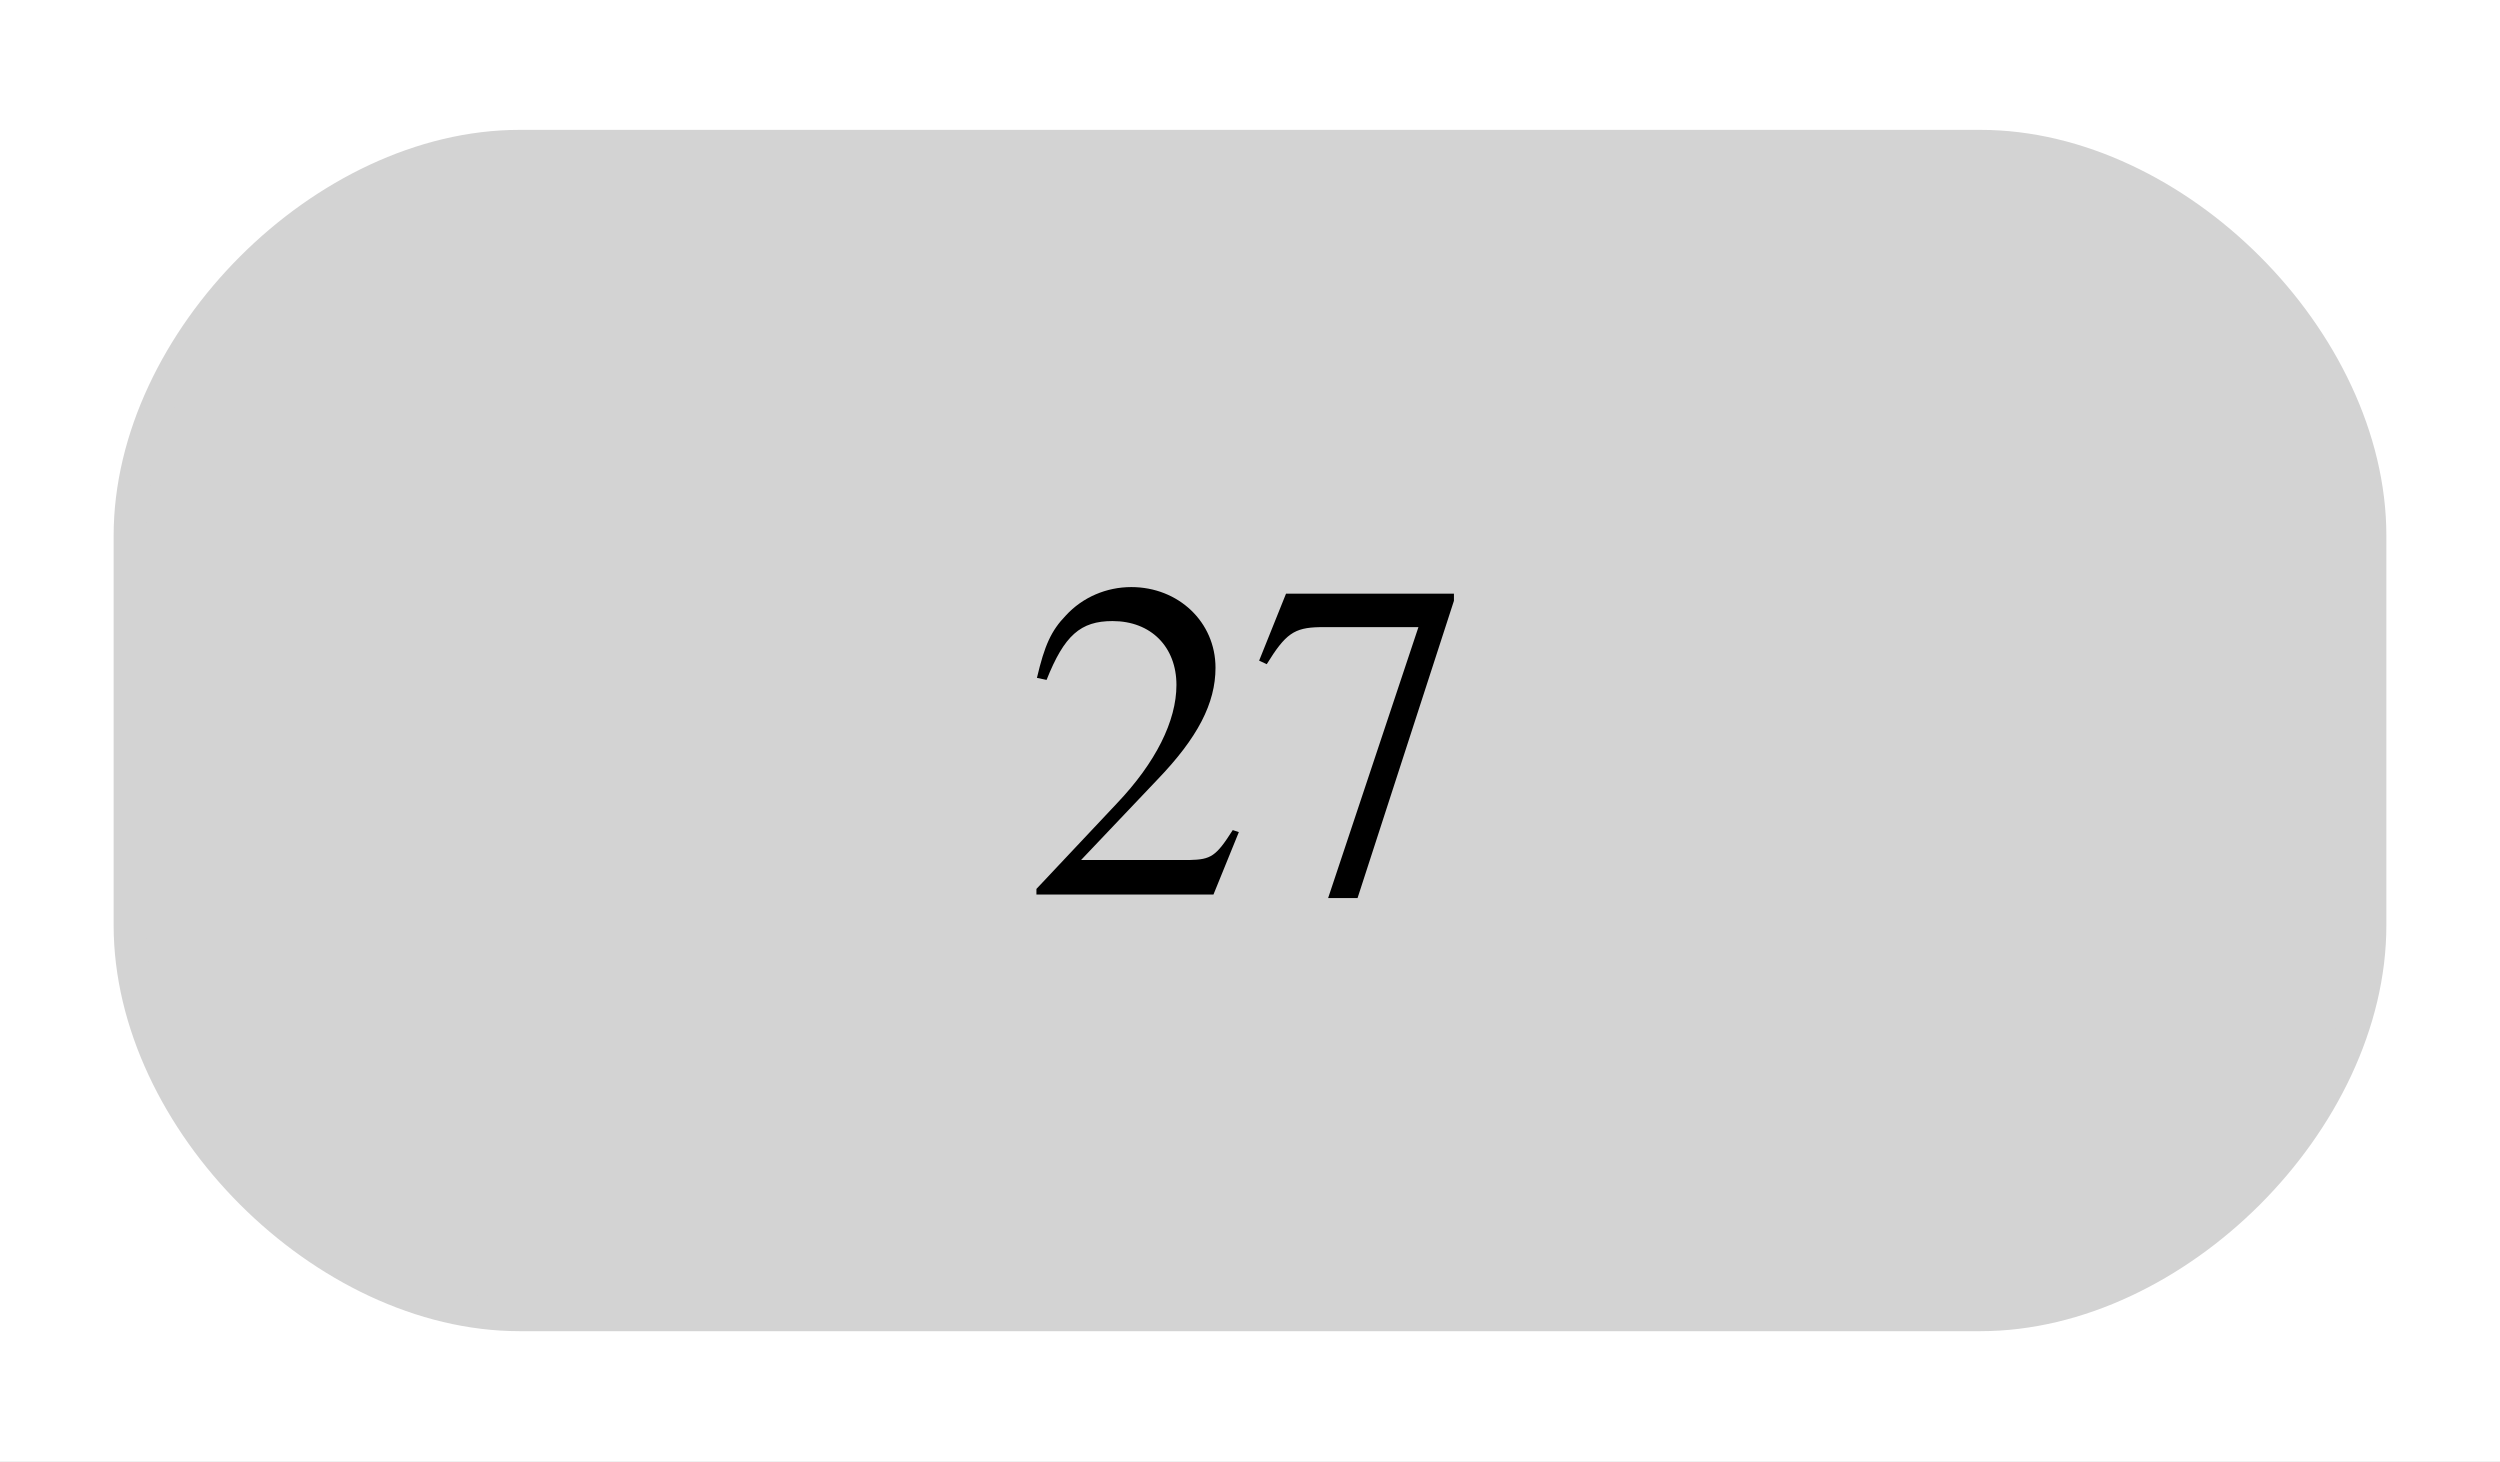
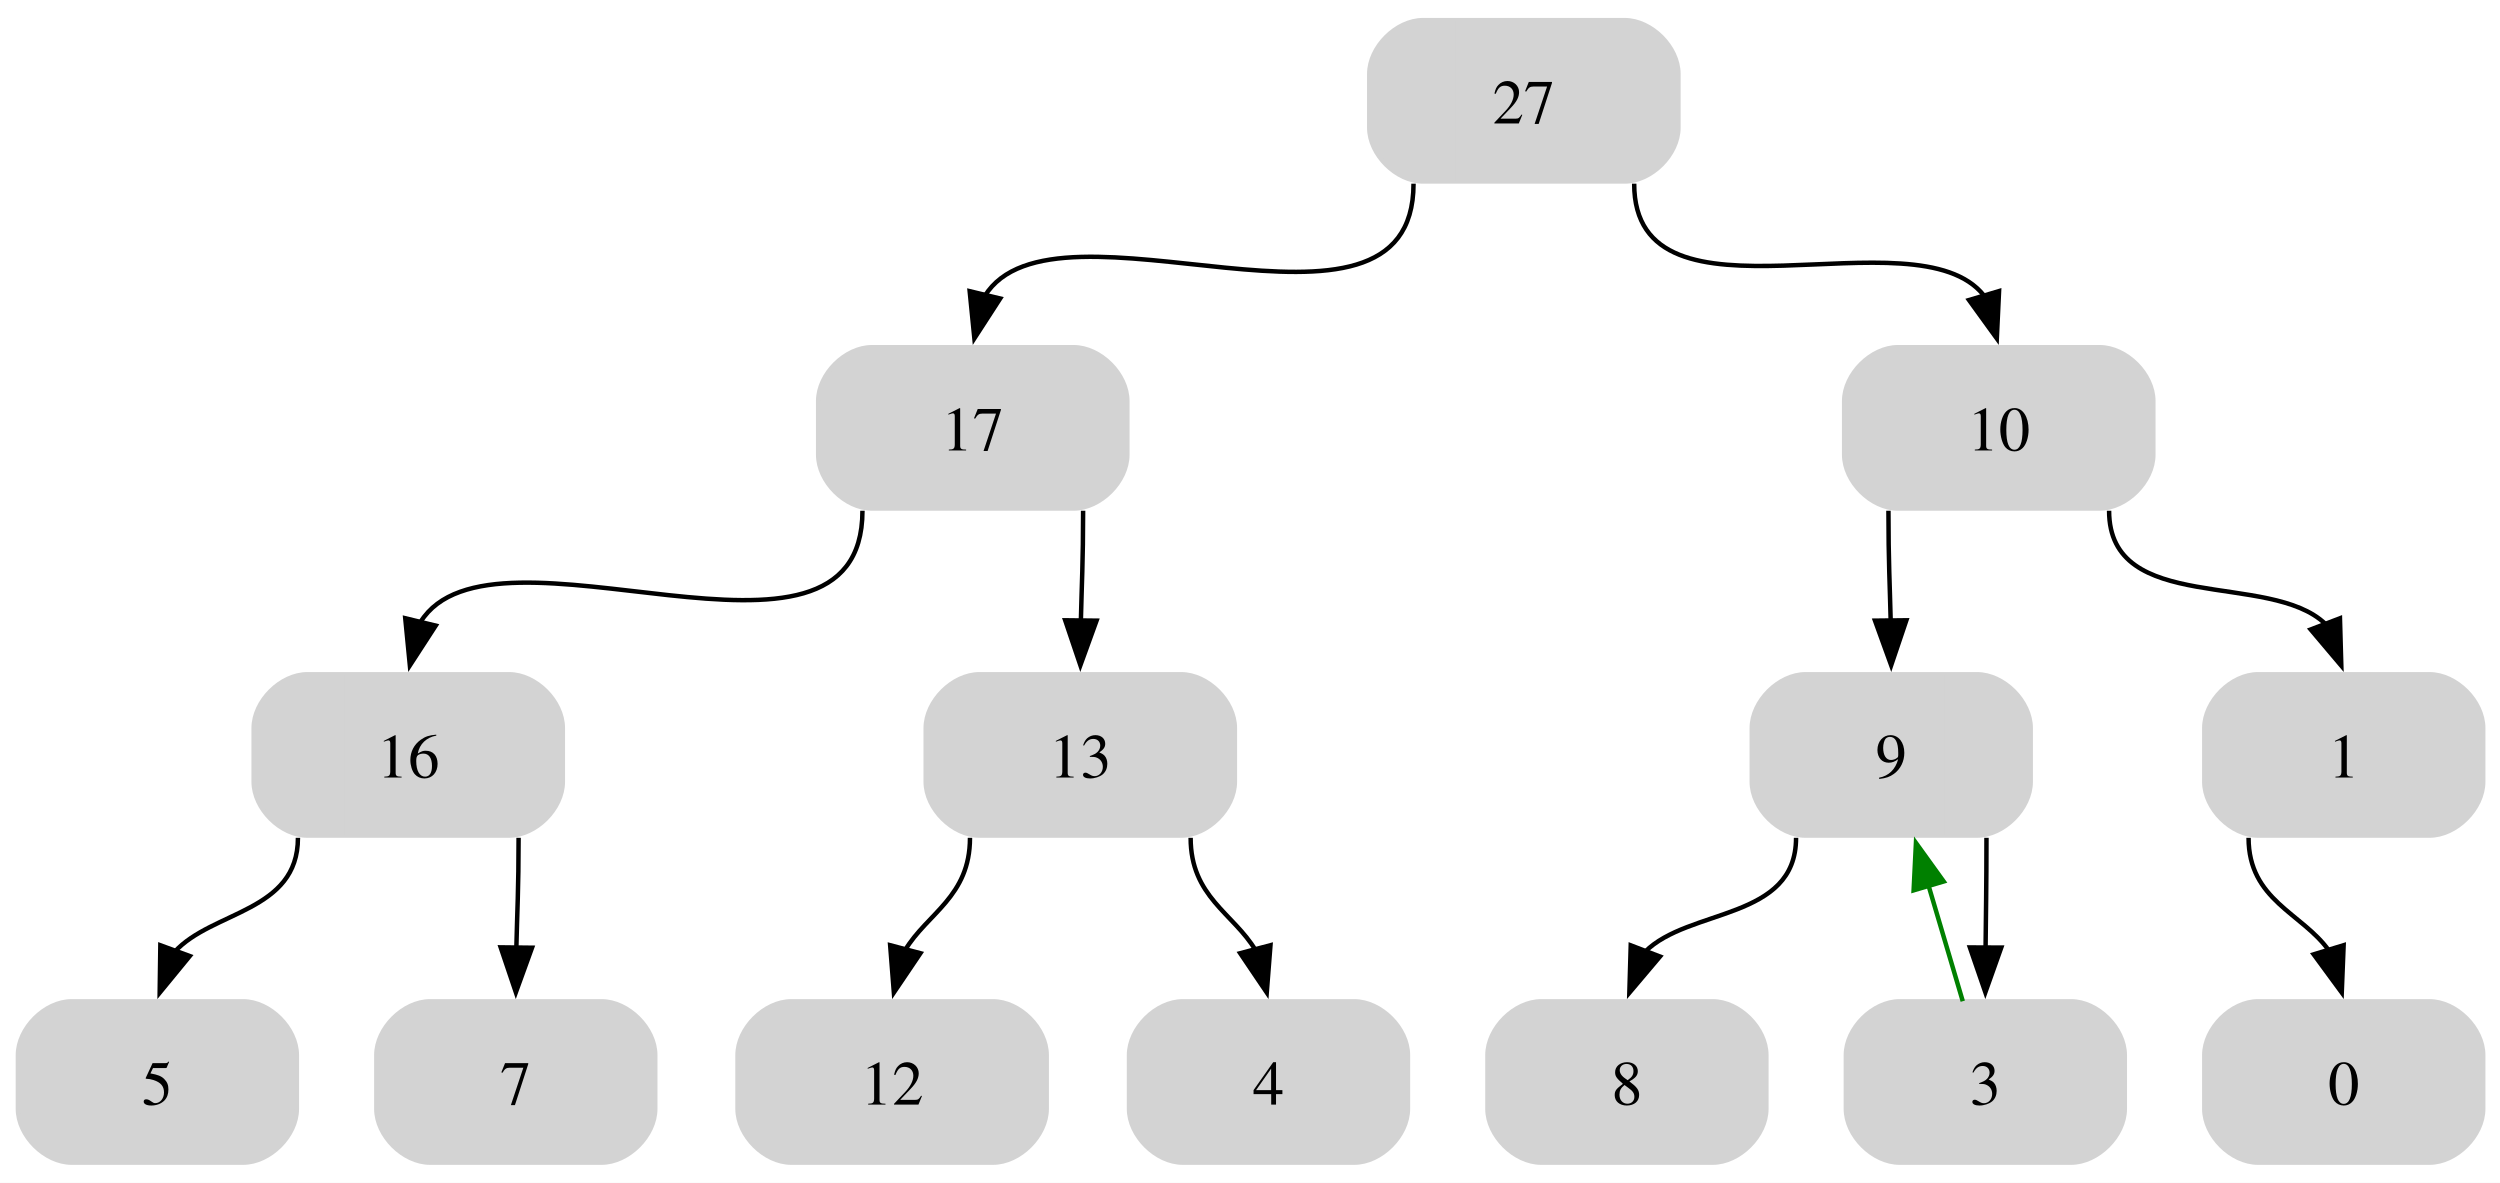
- <svg xmlns="http://www.w3.org/2000/svg" width="77pt" height="45pt" viewBox="0.00 0.00 77.00 45.00">
-   <g id="graph0" class="graph" transform="scale(1 1) rotate(0) translate(4 41)">
-     <polygon fill="white" stroke="none" points="-4,4 -4,-41 73,-41 73,4 -4,4" />
+ <svg xmlns="http://www.w3.org/2000/svg" width="558pt" height="264pt" viewBox="0.00 0.00 558.00 264.00">
+   <g id="graph0" class="graph" transform="scale(1 1) rotate(0) translate(4 260)">
+     <polygon fill="white" stroke="none" points="-4,4 -4,-260 554.25,-260 554.25,4 -4,4" />
    <g id="node1" class="node">
-       <path fill="lightgray" stroke="lightgray" d="M12,-0.5C12,-0.5 57,-0.5 57,-0.5 63,-0.5 69,-6.5 69,-12.5 69,-12.5 69,-24.5 69,-24.5 69,-30.5 63,-36.5 57,-36.5 57,-36.5 12,-36.5 12,-36.5 6,-36.5 0,-30.5 0,-24.5 0,-24.5 0,-12.5 0,-12.5 0,-6.5 6,-0.5 12,-0.5" />
+       <path fill="lightgray" stroke="lightgray" d="M313.62,-219.5C313.62,-219.5 358.62,-219.5 358.62,-219.5 364.62,-219.5 370.62,-225.5 370.62,-231.5 370.62,-231.5 370.62,-243.5 370.62,-243.5 370.62,-249.5 364.62,-255.5 358.62,-255.5 358.62,-255.5 313.62,-255.5 313.62,-255.5 307.62,-255.5 301.62,-249.5 301.62,-243.5 301.62,-243.5 301.62,-231.5 301.62,-231.5 301.62,-225.5 307.62,-219.5 313.62,-219.5" />
+       <text xml:space="preserve" text-anchor="middle" x="311.5" y="-232.45" font-family="Times,serif" font-size="14.00"> </text>
+       <polyline fill="none" stroke="lightgray" points="321.38,-219.5 321.38,-255.5" />
+       <text xml:space="preserve" text-anchor="middle" x="336.12" y="-232.45" font-family="Times,serif" font-size="14.00">27</text>
+       <polyline fill="none" stroke="lightgray" points="350.88,-219.5 350.88,-255.5" />
+       <text xml:space="preserve" text-anchor="middle" x="360.75" y="-232.45" font-family="Times,serif" font-size="14.00"> </text>
+     </g>
+     <g id="node2" class="node">
+       <path fill="lightgray" stroke="lightgray" d="M190.62,-146.5C190.62,-146.5 235.62,-146.5 235.62,-146.5 241.62,-146.5 247.62,-152.5 247.62,-158.5 247.62,-158.5 247.62,-170.5 247.62,-170.5 247.62,-176.5 241.62,-182.5 235.62,-182.5 235.62,-182.5 190.62,-182.5 190.62,-182.5 184.62,-182.5 178.62,-176.5 178.62,-170.5 178.62,-170.5 178.62,-158.5 178.62,-158.5 178.62,-152.5 184.62,-146.5 190.62,-146.5" />
+       <text xml:space="preserve" text-anchor="middle" x="188.5" y="-159.45" font-family="Times,serif" font-size="14.00"> </text>
+       <polyline fill="none" stroke="lightgray" points="198.38,-146.5 198.38,-182.5" />
+       <text xml:space="preserve" text-anchor="middle" x="213.12" y="-159.45" font-family="Times,serif" font-size="14.00">17</text>
+       <polyline fill="none" stroke="lightgray" points="227.88,-146.5 227.88,-182.5" />
+       <text xml:space="preserve" text-anchor="middle" x="237.75" y="-159.45" font-family="Times,serif" font-size="14.00"> </text>
+     </g>
+     <g id="edge1" class="edge">
+       <path fill="none" stroke="black" d="M311.5,-219C311.5,-176.99 231.4,-219.39 215.76,-193.87" />
+       <polygon fill="black" stroke="black" points="219.24,-193.37 213.48,-184.47 212.43,-195.01 219.24,-193.37" />
+     </g>
+     <g id="node3" class="node">
+       <path fill="lightgray" stroke="lightgray" d="M419.62,-146.5C419.62,-146.5 464.62,-146.5 464.62,-146.5 470.62,-146.5 476.62,-152.5 476.62,-158.5 476.62,-158.5 476.62,-170.5 476.62,-170.5 476.62,-176.5 470.62,-182.5 464.62,-182.5 464.62,-182.5 419.62,-182.5 419.62,-182.5 413.62,-182.5 407.62,-176.5 407.62,-170.5 407.62,-170.5 407.62,-158.5 407.62,-158.5 407.62,-152.5 413.62,-146.5 419.62,-146.5" />
+       <text xml:space="preserve" text-anchor="middle" x="417.5" y="-159.45" font-family="Times,serif" font-size="14.00"> </text>
+       <polyline fill="none" stroke="lightgray" points="427.38,-146.5 427.38,-182.5" />
+       <text xml:space="preserve" text-anchor="middle" x="442.12" y="-159.45" font-family="Times,serif" font-size="14.00">10</text>
+       <polyline fill="none" stroke="lightgray" points="456.88,-146.5 456.88,-182.5" />
+       <text xml:space="preserve" text-anchor="middle" x="466.75" y="-159.45" font-family="Times,serif" font-size="14.00"> </text>
+     </g>
+     <g id="edge2" class="edge">
+       <path fill="none" stroke="black" d="M360.75,-219C360.75,-184.24 423.61,-213.32 438.83,-194.02" />
+       <polygon fill="black" stroke="black" points="442.19,-195.03 441.69,-184.45 435.48,-193.03 442.19,-195.03" />
+     </g>
+     <g id="node4" class="node">
+       <path fill="lightgray" stroke="lightgray" d="M64.62,-73.5C64.62,-73.5 109.62,-73.5 109.62,-73.5 115.62,-73.5 121.62,-79.5 121.62,-85.5 121.62,-85.5 121.62,-97.5 121.62,-97.5 121.62,-103.5 115.62,-109.5 109.62,-109.5 109.62,-109.5 64.62,-109.5 64.62,-109.5 58.62,-109.5 52.62,-103.5 52.62,-97.5 52.62,-97.5 52.62,-85.5 52.62,-85.5 52.62,-79.5 58.62,-73.5 64.62,-73.5" />
+       <text xml:space="preserve" text-anchor="middle" x="62.5" y="-86.45" font-family="Times,serif" font-size="14.00"> </text>
+       <polyline fill="none" stroke="lightgray" points="72.38,-73.5 72.38,-109.5" />
+       <text xml:space="preserve" text-anchor="middle" x="87.12" y="-86.45" font-family="Times,serif" font-size="14.00">16</text>
+       <polyline fill="none" stroke="lightgray" points="101.88,-73.5 101.88,-109.5" />
+       <text xml:space="preserve" text-anchor="middle" x="111.75" y="-86.45" font-family="Times,serif" font-size="14.00"> </text>
+     </g>
+     <g id="edge3" class="edge">
+       <path fill="none" stroke="black" d="M188.5,-146C188.5,-102.86 105.96,-147.19 89.84,-121.13" />
+       <polygon fill="black" stroke="black" points="93.25,-120.36 87.48,-111.47 86.45,-122.01 93.25,-120.36" />
+     </g>
+     <g id="node5" class="node">
+       <path fill="lightgray" stroke="lightgray" d="M214.62,-73.5C214.62,-73.5 259.62,-73.5 259.62,-73.5 265.62,-73.5 271.62,-79.5 271.62,-85.5 271.62,-85.5 271.62,-97.5 271.62,-97.5 271.62,-103.5 265.62,-109.5 259.62,-109.5 259.62,-109.5 214.62,-109.5 214.62,-109.5 208.62,-109.5 202.62,-103.5 202.62,-97.5 202.62,-97.5 202.62,-85.5 202.62,-85.5 202.62,-79.5 208.62,-73.5 214.62,-73.5" />
+       <text xml:space="preserve" text-anchor="middle" x="212.5" y="-86.45" font-family="Times,serif" font-size="14.00"> </text>
+       <polyline fill="none" stroke="lightgray" points="222.38,-73.5 222.38,-109.5" />
+       <text xml:space="preserve" text-anchor="middle" x="237.12" y="-86.45" font-family="Times,serif" font-size="14.00">13</text>
+       <polyline fill="none" stroke="lightgray" points="251.88,-73.5 251.88,-109.5" />
+       <text xml:space="preserve" text-anchor="middle" x="261.75" y="-86.45" font-family="Times,serif" font-size="14.00"> </text>
+     </g>
+     <g id="edge4" class="edge">
+       <path fill="none" stroke="black" d="M237.75,-146C237.75,-134.62 237.43,-129.32 237.25,-121.45" />
+       <polygon fill="black" stroke="black" points="240.75,-121.47 237.14,-111.51 233.75,-121.55 240.75,-121.47" />
+     </g>
+     <g id="node6" class="node">
+       <path fill="lightgray" stroke="lightgray" d="M399,-73.5C399,-73.5 437.25,-73.5 437.25,-73.5 443.25,-73.5 449.25,-79.5 449.25,-85.5 449.25,-85.5 449.25,-97.5 449.25,-97.5 449.25,-103.5 443.25,-109.5 437.25,-109.5 437.25,-109.5 399,-109.5 399,-109.5 393,-109.5 387,-103.5 387,-97.5 387,-97.5 387,-85.5 387,-85.5 387,-79.5 393,-73.5 399,-73.5" />
+       <text xml:space="preserve" text-anchor="middle" x="396.88" y="-86.45" font-family="Times,serif" font-size="14.00"> </text>
+       <polyline fill="none" stroke="lightgray" points="406.75,-73.5 406.75,-109.5" />
+       <text xml:space="preserve" text-anchor="middle" x="418.12" y="-86.45" font-family="Times,serif" font-size="14.00">9</text>
+       <polyline fill="none" stroke="lightgray" points="429.5,-73.5 429.5,-109.5" />
+       <text xml:space="preserve" text-anchor="middle" x="439.38" y="-86.45" font-family="Times,serif" font-size="14.00"> </text>
+     </g>
+     <g id="edge5" class="edge">
+       <path fill="none" stroke="black" d="M417.5,-146C417.5,-134.62 417.82,-129.32 418,-121.45" />
+       <polygon fill="black" stroke="black" points="421.5,-121.55 418.11,-111.51 414.5,-121.47 421.5,-121.55" />
+     </g>
+     <g id="node7" class="node">
+       <path fill="lightgray" stroke="lightgray" d="M500,-73.5C500,-73.5 538.25,-73.5 538.25,-73.5 544.25,-73.5 550.25,-79.5 550.25,-85.5 550.25,-85.5 550.25,-97.5 550.25,-97.5 550.25,-103.5 544.25,-109.5 538.25,-109.5 538.25,-109.5 500,-109.5 500,-109.5 494,-109.5 488,-103.5 488,-97.5 488,-97.5 488,-85.5 488,-85.5 488,-79.5 494,-73.5 500,-73.5" />
+       <text xml:space="preserve" text-anchor="middle" x="497.88" y="-86.45" font-family="Times,serif" font-size="14.00"> </text>
+       <polyline fill="none" stroke="lightgray" points="507.75,-73.5 507.75,-109.5" />
+       <text xml:space="preserve" text-anchor="middle" x="519.12" y="-86.45" font-family="Times,serif" font-size="14.00">1</text>
+       <polyline fill="none" stroke="lightgray" points="530.5,-73.5 530.5,-109.5" />
+       <text xml:space="preserve" text-anchor="middle" x="540.38" y="-86.45" font-family="Times,serif" font-size="14.00"> </text>
+     </g>
+     <g id="edge6" class="edge">
+       <path fill="none" stroke="black" d="M466.75,-146C466.75,-122.61 502.67,-132.64 515.02,-120.74" />
+       <polygon fill="black" stroke="black" points="518.28,-122 518.58,-111.41 511.74,-119.5 518.28,-122" />
+     </g>
+     <g id="node8" class="node">
+       <path fill="lightgray" stroke="lightgray" d="M12,-0.5C12,-0.5 50.25,-0.5 50.25,-0.5 56.25,-0.5 62.25,-6.5 62.25,-12.5 62.25,-12.5 62.25,-24.5 62.25,-24.5 62.25,-30.5 56.25,-36.5 50.25,-36.5 50.25,-36.5 12,-36.5 12,-36.5 6,-36.5 0,-30.5 0,-24.5 0,-24.5 0,-12.5 0,-12.5 0,-6.5 6,-0.5 12,-0.5" />
      <text xml:space="preserve" text-anchor="middle" x="9.88" y="-13.45" font-family="Times,serif" font-size="14.00"> </text>
      <polyline fill="none" stroke="lightgray" points="19.75,-0.5 19.75,-36.5" />
-       <text xml:space="preserve" text-anchor="middle" x="34.5" y="-13.45" font-family="Times,serif" font-size="14.00">27</text>
-       <polyline fill="none" stroke="lightgray" points="49.25,-0.5 49.25,-36.5" />
-       <text xml:space="preserve" text-anchor="middle" x="59.12" y="-13.45" font-family="Times,serif" font-size="14.00"> </text>
+       <text xml:space="preserve" text-anchor="middle" x="31.12" y="-13.45" font-family="Times,serif" font-size="14.00">5</text>
+       <polyline fill="none" stroke="lightgray" points="42.5,-0.5 42.5,-36.5" />
+       <text xml:space="preserve" text-anchor="middle" x="52.38" y="-13.45" font-family="Times,serif" font-size="14.00"> </text>
+     </g>
+     <g id="edge7" class="edge">
+       <path fill="none" stroke="black" d="M62.5,-73C62.5,-56.42 43.35,-56.73 34.97,-47.54" />
+       <polygon fill="black" stroke="black" points="38.36,-46.61 31.64,-38.42 31.79,-49.02 38.36,-46.61" />
+     </g>
+     <g id="node9" class="node">
+       <path fill="lightgray" stroke="lightgray" d="M92,-0.5C92,-0.5 130.25,-0.5 130.25,-0.5 136.25,-0.5 142.25,-6.5 142.25,-12.5 142.25,-12.5 142.25,-24.5 142.25,-24.5 142.25,-30.5 136.25,-36.5 130.25,-36.5 130.25,-36.5 92,-36.5 92,-36.5 86,-36.5 80,-30.5 80,-24.5 80,-24.5 80,-12.5 80,-12.5 80,-6.5 86,-0.5 92,-0.5" />
+       <text xml:space="preserve" text-anchor="middle" x="89.88" y="-13.45" font-family="Times,serif" font-size="14.00"> </text>
+       <polyline fill="none" stroke="lightgray" points="99.75,-0.5 99.75,-36.5" />
+       <text xml:space="preserve" text-anchor="middle" x="111.12" y="-13.45" font-family="Times,serif" font-size="14.00">7</text>
+       <polyline fill="none" stroke="lightgray" points="122.5,-0.5 122.5,-36.5" />
+       <text xml:space="preserve" text-anchor="middle" x="132.38" y="-13.45" font-family="Times,serif" font-size="14.00"> </text>
+     </g>
+     <g id="edge8" class="edge">
+       <path fill="none" stroke="black" d="M111.75,-73C111.75,-61.62 111.43,-56.32 111.25,-48.45" />
+       <polygon fill="black" stroke="black" points="114.75,-48.47 111.14,-38.51 107.75,-48.55 114.75,-48.47" />
+     </g>
+     <g id="node10" class="node">
+       <path fill="lightgray" stroke="lightgray" d="M172.62,-0.5C172.62,-0.5 217.62,-0.5 217.62,-0.5 223.62,-0.5 229.62,-6.5 229.62,-12.5 229.62,-12.5 229.62,-24.5 229.62,-24.5 229.62,-30.5 223.62,-36.5 217.62,-36.5 217.62,-36.5 172.62,-36.5 172.62,-36.5 166.62,-36.5 160.62,-30.5 160.62,-24.5 160.62,-24.5 160.62,-12.5 160.62,-12.5 160.62,-6.5 166.62,-0.5 172.62,-0.5" />
+       <text xml:space="preserve" text-anchor="middle" x="170.5" y="-13.45" font-family="Times,serif" font-size="14.00"> </text>
+       <polyline fill="none" stroke="lightgray" points="180.38,-0.5 180.38,-36.5" />
+       <text xml:space="preserve" text-anchor="middle" x="195.12" y="-13.45" font-family="Times,serif" font-size="14.00">12</text>
+       <polyline fill="none" stroke="lightgray" points="209.88,-0.5 209.88,-36.5" />
+       <text xml:space="preserve" text-anchor="middle" x="219.75" y="-13.45" font-family="Times,serif" font-size="14.00"> </text>
+     </g>
+     <g id="edge9" class="edge">
+       <path fill="none" stroke="black" d="M212.5,-73C212.5,-59.81 202.93,-56.16 197.99,-47.88" />
+       <polygon fill="black" stroke="black" points="201.44,-47.24 195.51,-38.46 194.68,-49.03 201.44,-47.24" />
+     </g>
+     <g id="node11" class="node">
+       <path fill="lightgray" stroke="lightgray" d="M260,-0.5C260,-0.5 298.25,-0.5 298.25,-0.5 304.25,-0.5 310.25,-6.5 310.25,-12.5 310.25,-12.5 310.25,-24.5 310.25,-24.5 310.25,-30.5 304.25,-36.5 298.25,-36.5 298.25,-36.5 260,-36.5 260,-36.5 254,-36.5 248,-30.5 248,-24.5 248,-24.5 248,-12.5 248,-12.5 248,-6.5 254,-0.5 260,-0.5" />
+       <text xml:space="preserve" text-anchor="middle" x="257.88" y="-13.45" font-family="Times,serif" font-size="14.00"> </text>
+       <polyline fill="none" stroke="lightgray" points="267.75,-0.5 267.75,-36.5" />
+       <text xml:space="preserve" text-anchor="middle" x="279.12" y="-13.45" font-family="Times,serif" font-size="14.00">4</text>
+       <polyline fill="none" stroke="lightgray" points="290.5,-0.5 290.5,-36.5" />
+       <text xml:space="preserve" text-anchor="middle" x="300.38" y="-13.45" font-family="Times,serif" font-size="14.00"> </text>
+     </g>
+     <g id="edge10" class="edge">
+       <path fill="none" stroke="black" d="M261.75,-73C261.75,-59.81 271.32,-56.16 276.26,-47.88" />
+       <polygon fill="black" stroke="black" points="279.57,-49.03 278.74,-38.46 272.81,-47.24 279.57,-49.03" />
+     </g>
+     <g id="node12" class="node">
+       <path fill="lightgray" stroke="lightgray" d="M340,-0.5C340,-0.5 378.25,-0.5 378.25,-0.5 384.25,-0.5 390.25,-6.5 390.25,-12.5 390.25,-12.5 390.25,-24.5 390.25,-24.5 390.25,-30.5 384.25,-36.5 378.25,-36.5 378.25,-36.5 340,-36.5 340,-36.5 334,-36.5 328,-30.5 328,-24.5 328,-24.5 328,-12.5 328,-12.5 328,-6.5 334,-0.5 340,-0.5" />
+       <text xml:space="preserve" text-anchor="middle" x="337.88" y="-13.45" font-family="Times,serif" font-size="14.00"> </text>
+       <polyline fill="none" stroke="lightgray" points="347.75,-0.5 347.75,-36.5" />
+       <text xml:space="preserve" text-anchor="middle" x="359.12" y="-13.45" font-family="Times,serif" font-size="14.00">8</text>
+       <polyline fill="none" stroke="lightgray" points="370.5,-0.5 370.5,-36.5" />
+       <text xml:space="preserve" text-anchor="middle" x="380.38" y="-13.45" font-family="Times,serif" font-size="14.00"> </text>
+     </g>
+     <g id="edge11" class="edge">
+       <path fill="none" stroke="black" d="M396.88,-73C396.88,-54.53 372.9,-57.36 363.16,-47.54" />
+       <polygon fill="black" stroke="black" points="366.51,-46.5 359.67,-38.41 359.98,-49 366.51,-46.5" />
+     </g>
+     <g id="node13" class="node">
+       <path fill="lightgray" stroke="lightgray" d="M420,-0.5C420,-0.5 458.25,-0.5 458.25,-0.5 464.25,-0.5 470.25,-6.5 470.25,-12.5 470.25,-12.5 470.25,-24.5 470.25,-24.5 470.25,-30.5 464.25,-36.5 458.25,-36.5 458.25,-36.5 420,-36.5 420,-36.5 414,-36.5 408,-30.5 408,-24.5 408,-24.5 408,-12.5 408,-12.5 408,-6.5 414,-0.5 420,-0.5" />
+       <text xml:space="preserve" text-anchor="middle" x="417.88" y="-13.45" font-family="Times,serif" font-size="14.00"> </text>
+       <polyline fill="none" stroke="lightgray" points="427.75,-0.5 427.75,-36.5" />
+       <text xml:space="preserve" text-anchor="middle" x="439.12" y="-13.45" font-family="Times,serif" font-size="14.00">3</text>
+       <polyline fill="none" stroke="lightgray" points="450.5,-0.5 450.5,-36.5" />
+       <text xml:space="preserve" text-anchor="middle" x="460.38" y="-13.45" font-family="Times,serif" font-size="14.00"> </text>
+     </g>
+     <g id="edge12" class="edge">
+       <path fill="none" stroke="black" d="M439.38,-73C439.38,-61.62 439.25,-56.32 439.18,-48.45" />
+       <polygon fill="black" stroke="black" points="442.68,-48.5 439.13,-38.51 435.68,-48.53 442.68,-48.5" />
+     </g>
+     <g id="node14" class="node">
+       <path fill="lightgray" stroke="lightgray" d="M500,-0.5C500,-0.5 538.25,-0.5 538.25,-0.5 544.25,-0.5 550.25,-6.5 550.25,-12.5 550.25,-12.5 550.25,-24.5 550.25,-24.5 550.25,-30.5 544.25,-36.5 538.25,-36.5 538.25,-36.5 500,-36.5 500,-36.5 494,-36.5 488,-30.5 488,-24.5 488,-24.5 488,-12.5 488,-12.5 488,-6.5 494,-0.5 500,-0.5" />
+       <text xml:space="preserve" text-anchor="middle" x="497.88" y="-13.45" font-family="Times,serif" font-size="14.00"> </text>
+       <polyline fill="none" stroke="lightgray" points="507.75,-0.5 507.75,-36.5" />
+       <text xml:space="preserve" text-anchor="middle" x="519.12" y="-13.45" font-family="Times,serif" font-size="14.00">0</text>
+       <polyline fill="none" stroke="lightgray" points="530.5,-0.5 530.5,-36.5" />
+       <text xml:space="preserve" text-anchor="middle" x="540.38" y="-13.45" font-family="Times,serif" font-size="14.00"> </text>
+     </g>
+     <g id="edge13" class="edge">
+       <path fill="none" stroke="black" d="M497.88,-73C497.88,-59.07 509.83,-56.23 515.8,-47.85" />
+       <polygon fill="black" stroke="black" points="519.1,-49.03 518.68,-38.45 512.41,-46.99 519.1,-49.03" />
+     </g>
+     <g id="edge14" class="edge">
+       <path fill="none" stroke="green" d="M434.09,-36.53C431.8,-44.27 429.03,-53.63 426.44,-62.37" />
+       <polygon fill="green" stroke="green" points="423.12,-61.28 423.64,-71.86 429.83,-63.26 423.12,-61.28" />
    </g>
  </g>
</svg>
